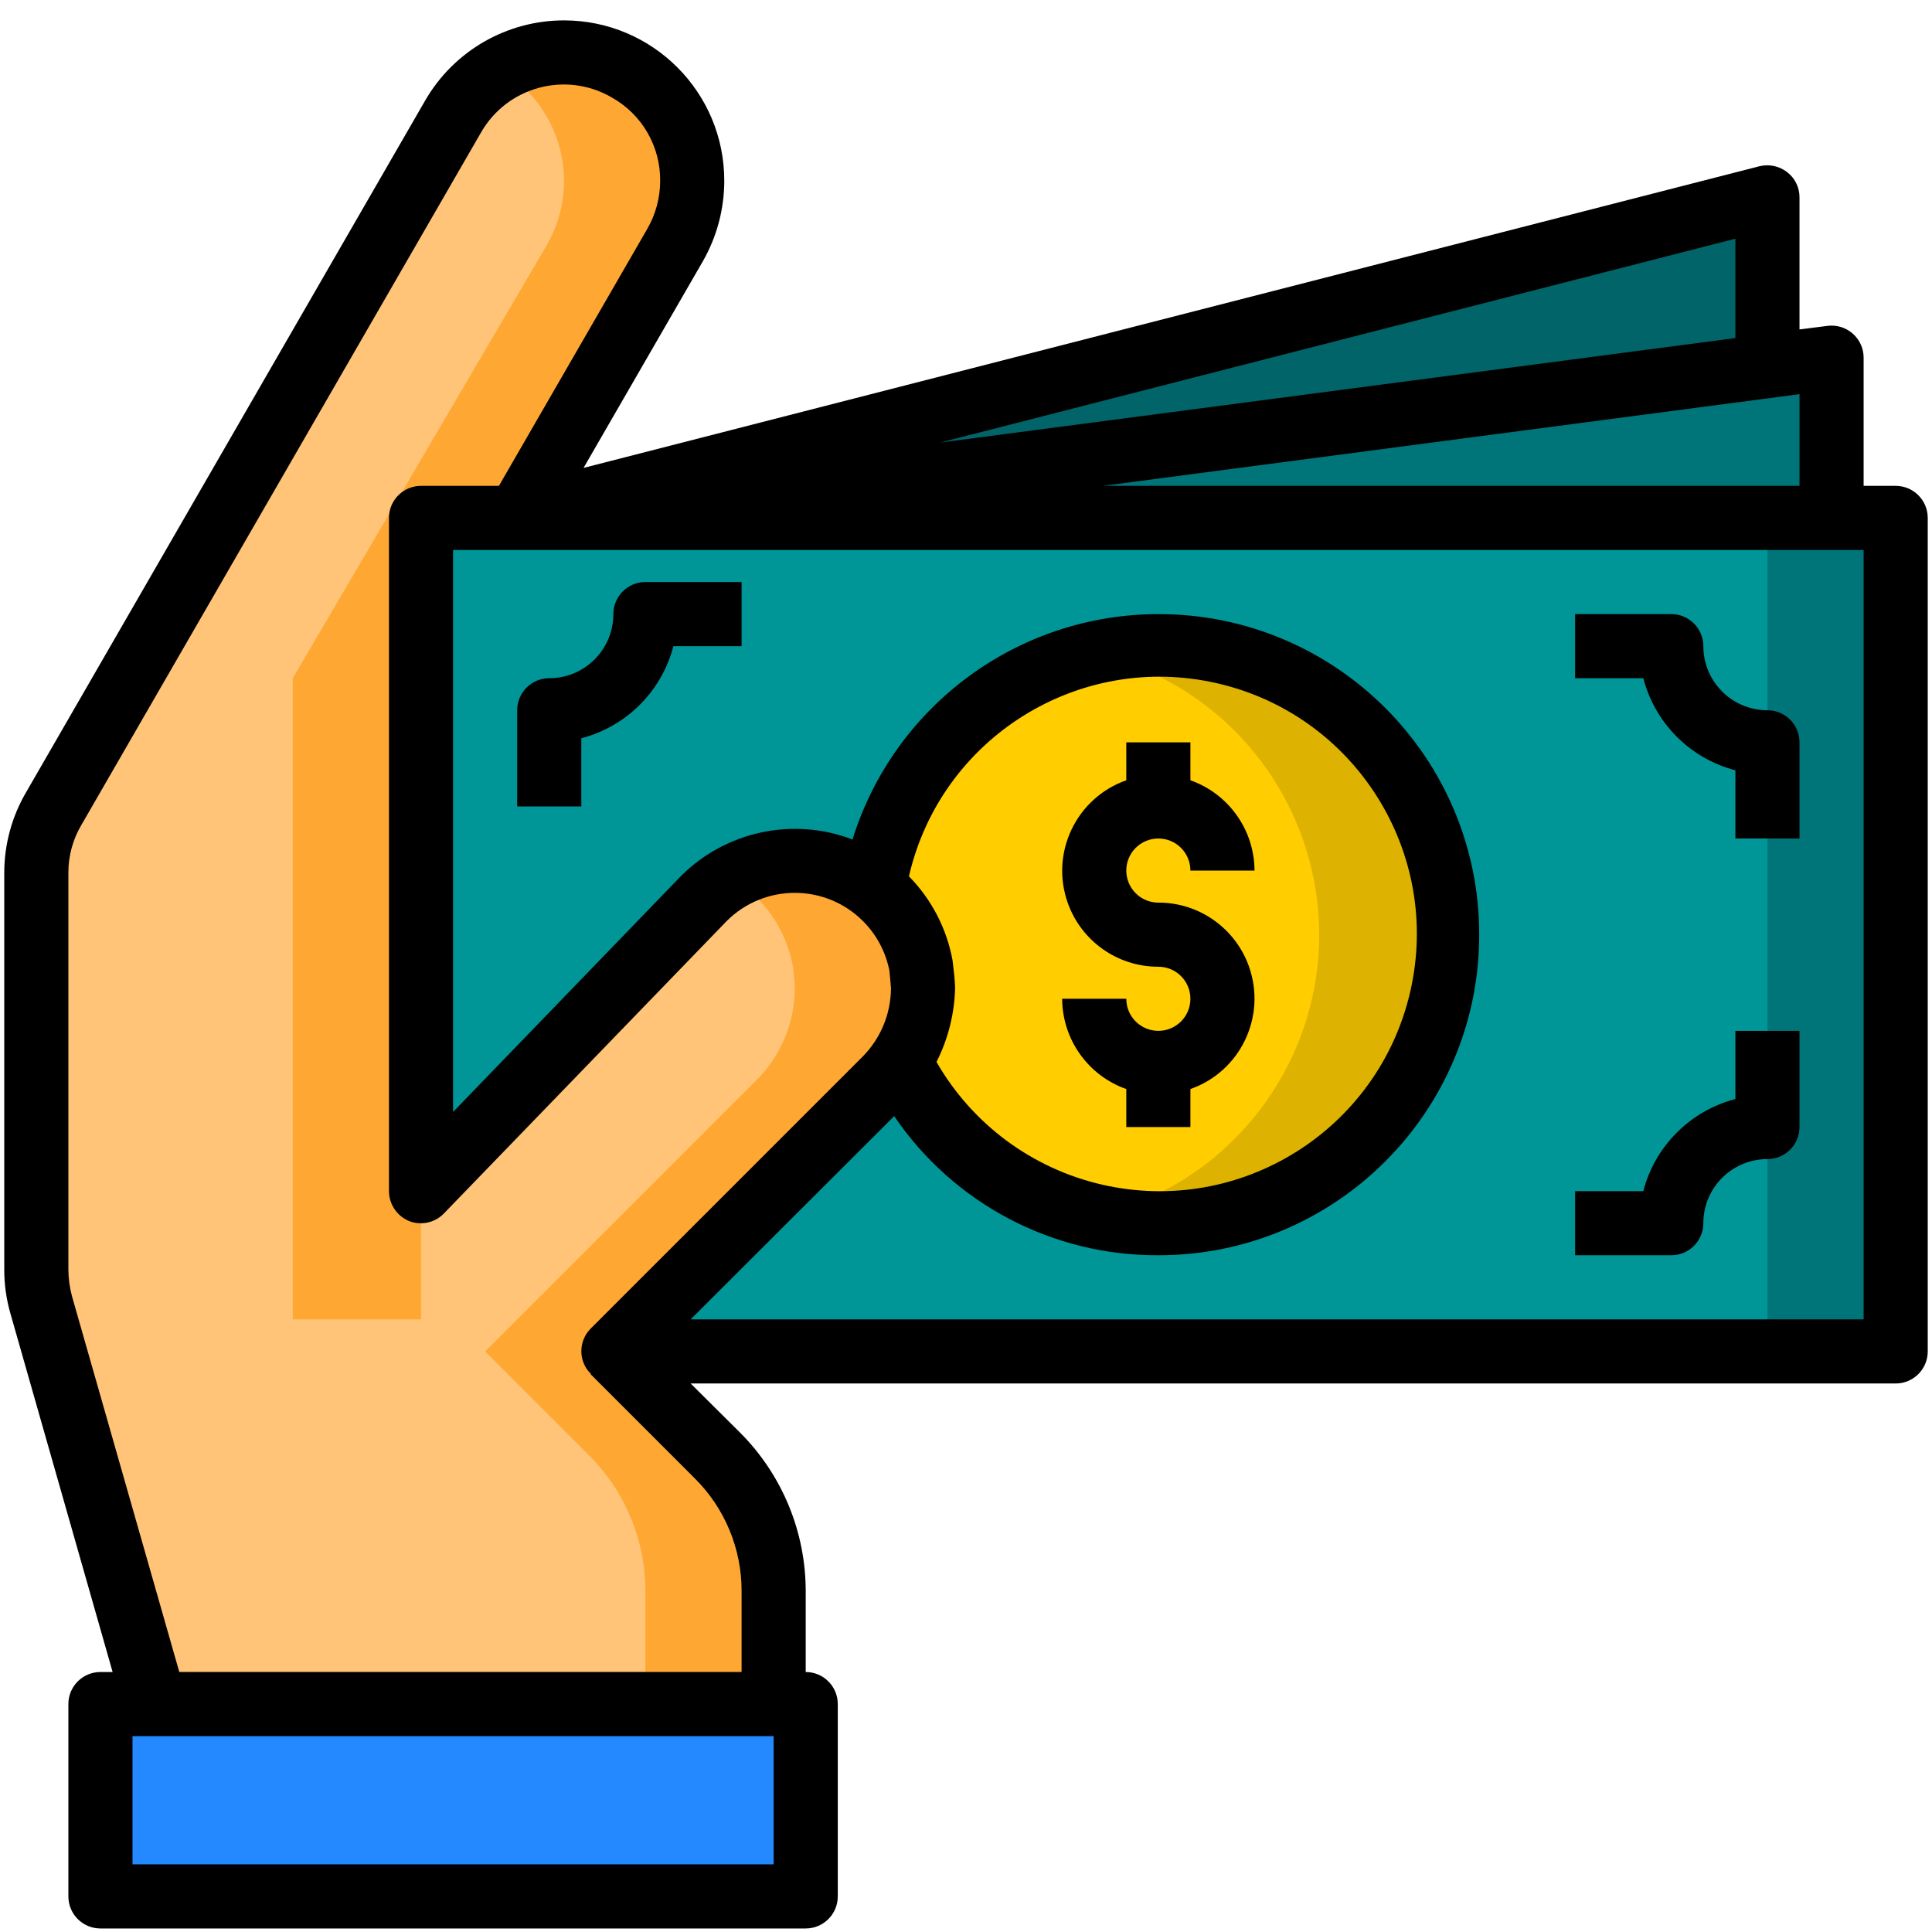
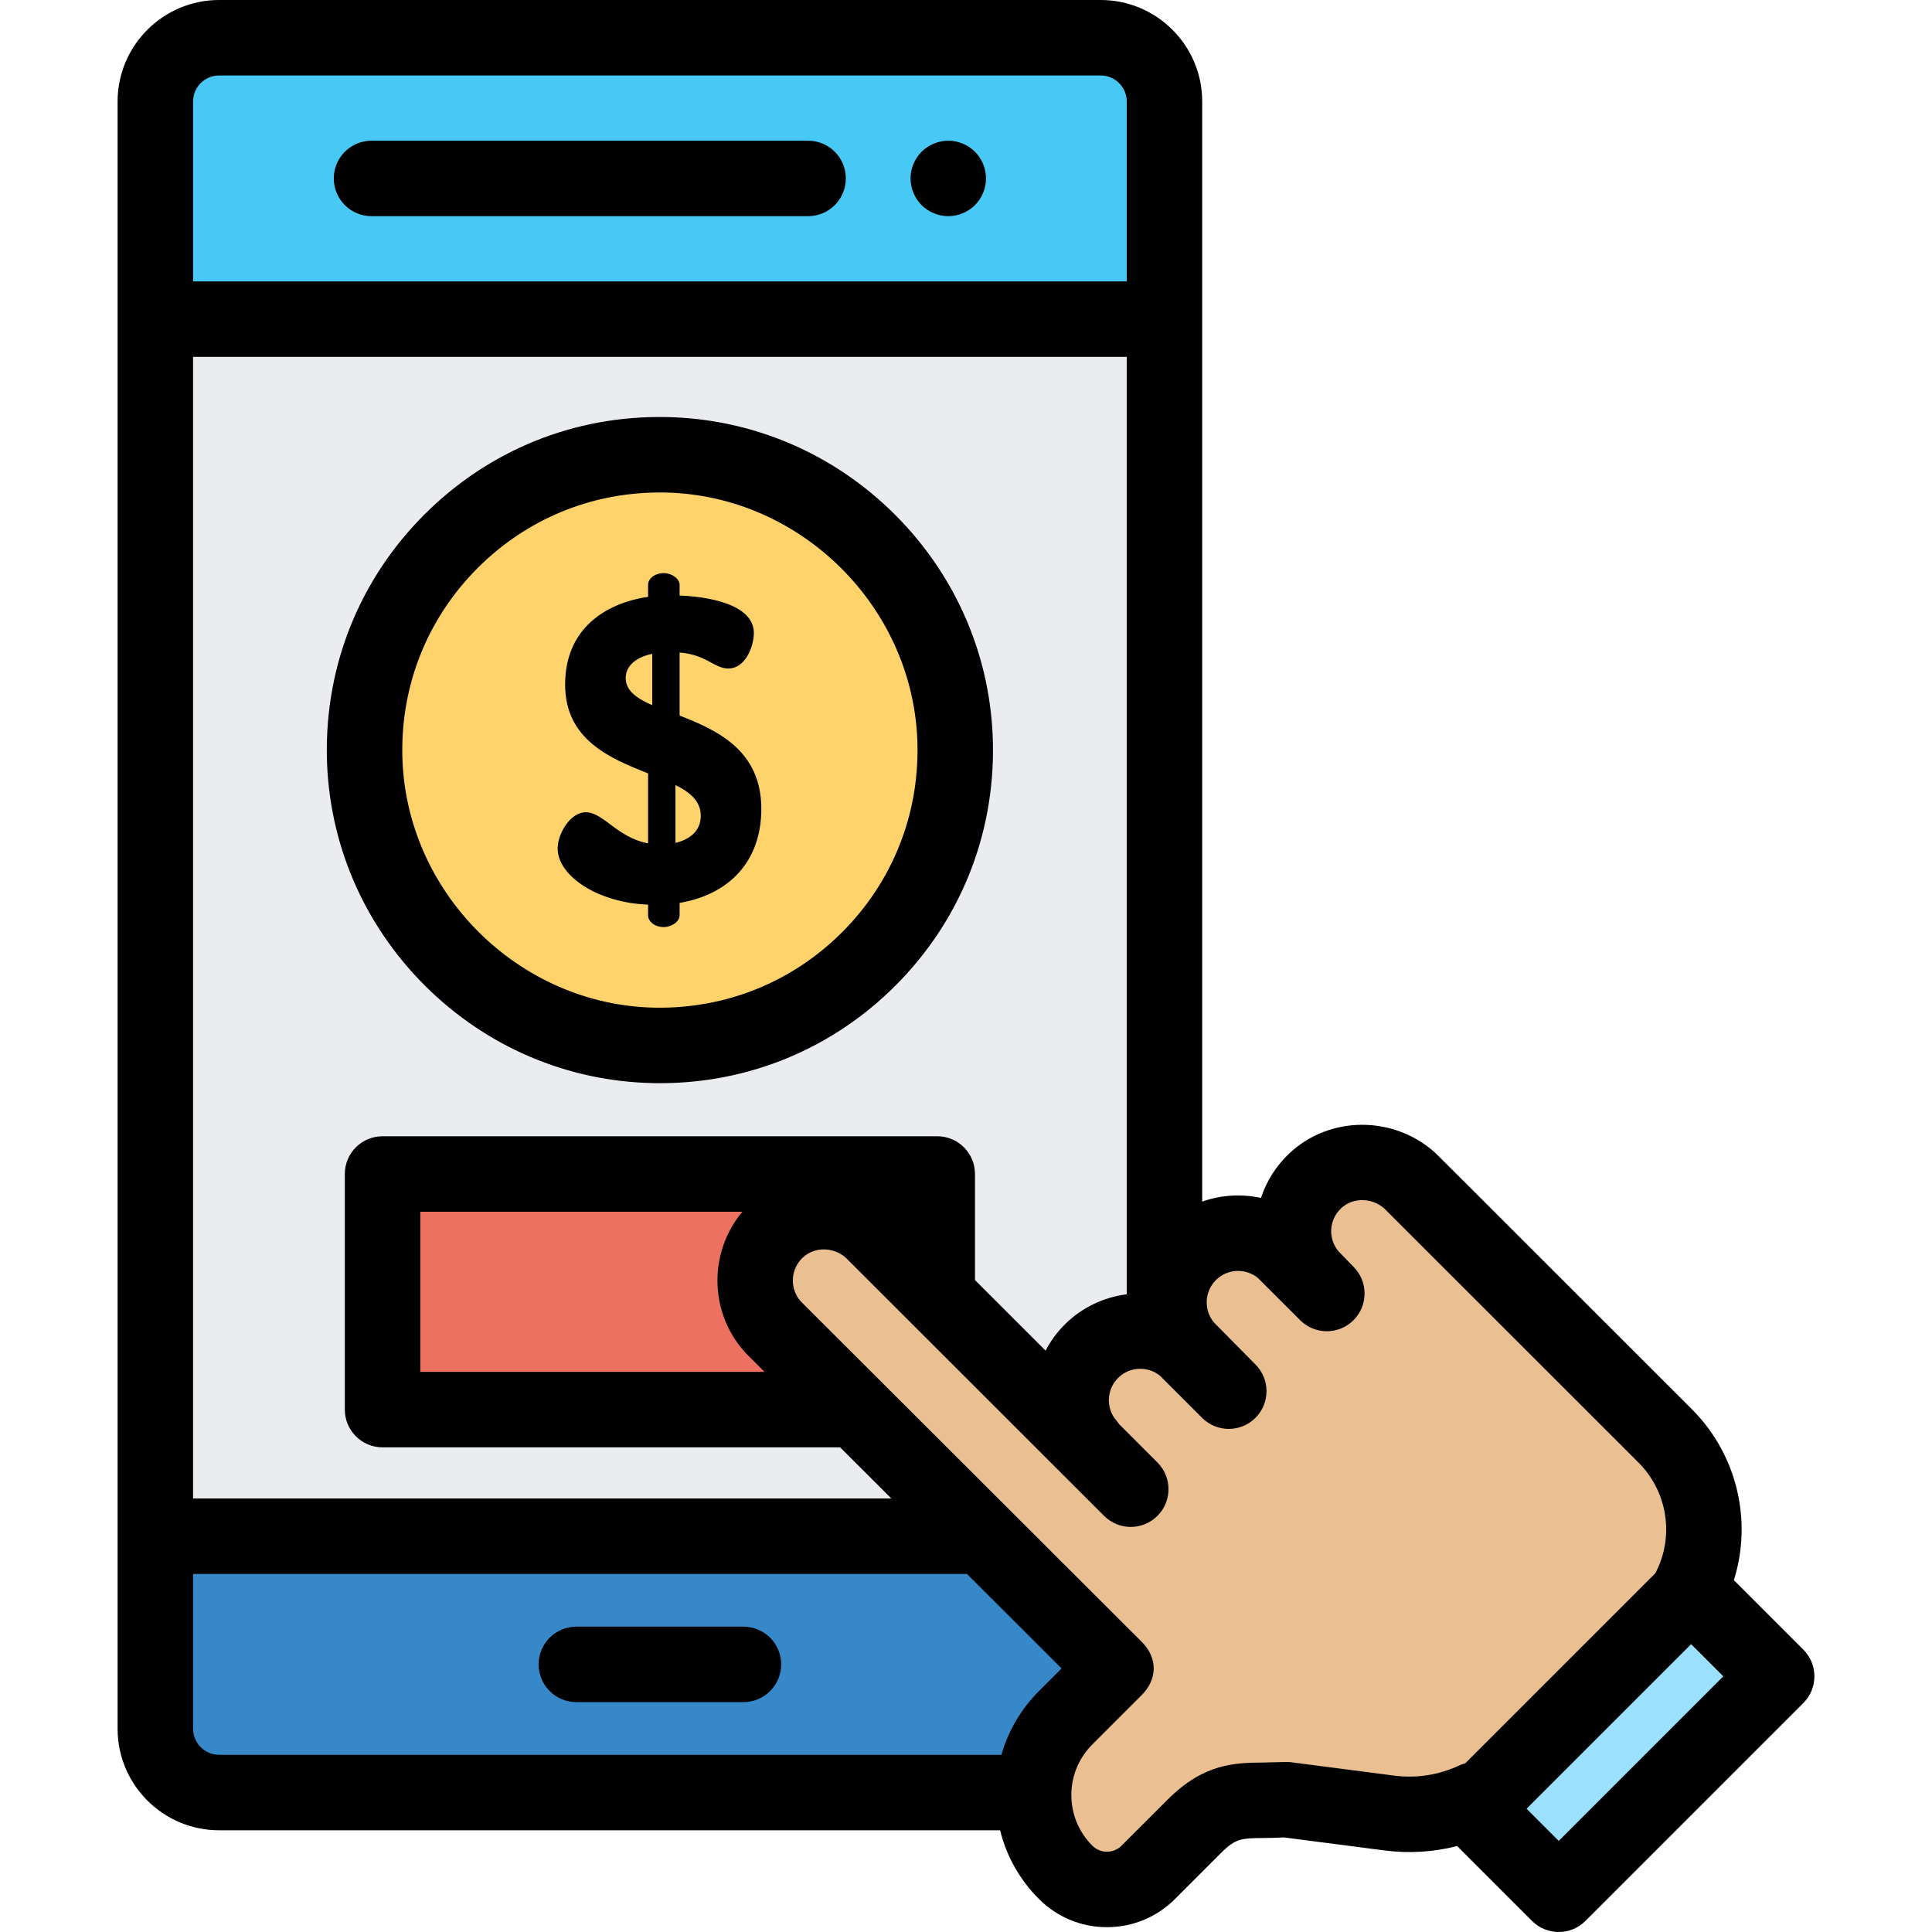
- <svg xmlns="http://www.w3.org/2000/svg" id="Capa_1" enable-background="new 41.64 164.945 512 512" height="512" viewBox="41.64 164.945 512 512" width="512">
-   <g id="financail-money-payment-pay-hand">
-     <g fill="#009698">
-       <path d="m153.213 302.198h390.802v220.888h-390.802z" />
-       <path d="m153.213 302.198h390.802v220.888h-390.802z" />
-       <path d="m153.213 302.198h390.802v220.888h-390.802z" />
-       <path d="m153.213 302.198h390.802v220.888h-390.802z" />
-     </g>
-     <path d="m527.025 259.72v42.478h-322.837l306.1-40.269z" fill="#007579" />
-     <path d="m510.032 259.72.256 2.209-306.1 40.269h-25.402l331.246-84.956z" fill="#006468" />
-     <path d="m348.614 336.181c42.228-.01 76.47 34.215 76.48 76.443s-34.215 76.47-76.443 76.479c-29.121.007-55.719-16.529-68.597-42.648 3.98-5.712 6.142-12.493 6.202-19.455-.085-2.039-.255-3.992-.51-5.947-1.255-6.843-4.541-13.148-9.43-18.096-.986-.975-2.037-1.883-3.144-2.719 6.074-36.941 38.003-64.053 75.442-64.057z" fill="#ffcd00" />
-     <path d="m425.076 412.643c0 42.229-34.234 76.461-76.462 76.461-5.686-.011-11.355-.637-16.905-1.869 41.178-9.36 66.97-50.329 57.611-91.507-6.515-28.658-28.877-51.046-57.527-57.592 5.513-1.302 11.157-1.958 16.821-1.955 42.227 0 76.462 34.233 76.462 76.462z" fill="#ddb200" />
-     <path d="m285.746 421.054c.255 1.955.425 3.908.51 5.947-.06 6.962-2.222 13.743-6.202 19.455-1.101 1.616-2.353 3.124-3.738 4.503l-72.128 72.128 27.526 27.526c9.589 9.567 14.97 22.562 14.953 36.106v29.819h-163.883l-30.244-105.855c-.846-3.043-1.274-6.188-1.274-9.346v-105.091c-.02-5.972 1.564-11.84 4.587-16.991l105.857-183.421c9.383-16.258 30.171-21.831 46.429-12.447 16.257 9.385 21.83 30.171 12.446 46.43l-41.799 72.382h-25.572v178.411l75.017-77.651c12.145-12.124 31.423-13.291 44.942-2.719 1.107.835 2.157 1.744 3.144 2.719 4.888 4.947 8.174 11.252 9.429 18.095z" fill="#ffc477" />
-     <path d="m286.256 427.001c-.06 6.962-2.222 13.743-6.202 19.455-1.101 1.616-2.353 3.124-3.738 4.503l-72.128 72.128 27.526 27.526c9.589 9.567 14.97 22.562 14.953 36.106v29.819h-33.983v-29.819c.018-13.545-5.363-26.539-14.952-36.106l-27.526-27.526 72.128-72.128c1.386-1.379 2.637-2.887 3.738-4.503 3.98-5.712 6.142-12.493 6.202-19.455-.085-2.039-.255-3.992-.51-5.947-1.255-6.843-4.541-13.148-9.431-18.096-.986-.975-2.036-1.883-3.143-2.719-1.229-.984-2.535-1.865-3.908-2.634 11.988-6.921 26.976-5.879 37.891 2.634 1.107.835 2.157 1.744 3.144 2.719 4.889 4.948 8.175 11.253 9.43 18.096.254 1.955.424 3.908.509 5.947z" fill="#ffa733" />
-     <path d="m255.162 616.539v50.974h-186.905v-50.974h14.527 163.882z" fill="#2488ff" />
-     <path d="m225.087 212.909c-.005 5.931-1.557 11.758-4.502 16.907l-43.664 72.382-16.137 5.832-7.57 36.647v169.914h-33.982v-169.914l67.371-114.861c9.317-16.264 3.734-37-12.489-46.387 16.254-9.385 37.038-3.815 46.421 12.438 2.99 5.182 4.561 11.06 4.552 17.042z" fill="#ffa733" />
-     <path d="m510.032 302.198h33.983v220.888h-33.983z" fill="#007579" />
-     <path d="m544.015 293.703h-8.495v-33.983c-.008-4.691-3.818-8.49-8.51-8.482-.364 0-.729.024-1.092.072l-7.391.934v-35.002c.014-2.634-1.214-5.12-3.313-6.711-2.076-1.592-4.765-2.154-7.305-1.529l-311.623 79.944 31.688-54.882c3.661-6.451 5.592-13.738 5.607-21.154.046-23.46-18.935-42.516-42.395-42.562-15.205-.029-29.266 8.07-36.87 21.237l-105.77 183.337c-3.783 6.47-5.777 13.83-5.777 21.324v105.092c-.012 3.937.531 7.854 1.614 11.64l27.102 95.066h-3.228c-4.692 0-8.496 3.804-8.496 8.495v50.975c0 4.692 3.804 8.496 8.496 8.496h186.905c4.692 0 8.496-3.804 8.496-8.496v-50.975c0-4.691-3.803-8.495-8.496-8.495v-21.324c.023-15.802-6.243-30.964-17.416-42.139l-13.083-12.998h319.353c4.691 0 8.495-3.804 8.495-8.496v-220.889c-.001-4.691-3.804-8.495-8.496-8.495zm-25.487-24.297v24.297h-184.61zm-16.991-41.205v26.337l-210.778 27.696zm-254.871 430.817h-169.914v-33.983h169.914zm-50.294-132.703c.421 1.03 1.059 1.957 1.869 2.719l-.085.085 27.526 27.526c8.037 7.938 12.539 18.778 12.489 30.074v21.324h-149.015l-28.46-99.654c-.608-2.302-.922-4.671-.935-7.052v-105.091c-.014-4.485 1.19-8.889 3.483-12.743l105.856-183.422c6.922-12.121 22.36-16.337 34.482-9.414.089.051.178.102.266.153 7.957 4.49 12.839 12.954 12.744 22.089-.01 4.444-1.182 8.807-3.398 12.658l-39.335 68.136h-20.645c-4.692 0-8.496 3.803-8.496 8.495v178.411c.02 3.449 2.09 6.556 5.267 7.9 3.238 1.306 6.945.496 9.346-2.038l74.932-77.482c10.006-9.947 26.181-9.899 36.128.107 3.552 3.573 5.968 8.118 6.945 13.061.17 1.699.34 3.398.425 4.758-.065 6.745-2.745 13.202-7.477 18.011l-72.128 72.129c-2.411 2.444-3.115 6.096-1.784 9.26zm339.148-11.723h-310.858l53.948-53.863c15.736 23.185 41.984 37.01 70.004 36.872 46.922.041 84.991-37.962 85.032-84.883.041-46.92-37.963-84.99-84.883-85.031-37.228-.033-70.141 24.176-81.198 59.725-15.736-6.006-33.531-2.214-45.452 9.685l-60.404 62.528v-148.93h373.811zm-241.448-95.153c-1.537-8.409-5.562-16.163-11.554-22.258 8.434-36.688 45.013-59.591 81.7-51.157 36.685 8.434 59.59 45.011 51.156 81.7-8.435 36.688-45.013 59.591-81.7 51.157-18.507-4.255-34.4-16.038-43.85-32.51 3.101-6.117 4.785-12.854 4.927-19.71-.084-2.293-.339-4.503-.679-7.222z" />
-     <path d="m348.614 438.13c-4.692 0-8.495-3.803-8.495-8.495h-16.991c.045 10.762 6.844 20.337 16.991 23.924v10.06h16.992v-10.06c13.245-4.666 20.201-19.186 15.534-32.432-3.589-10.191-13.227-17-24.031-16.979-4.692 0-8.495-3.804-8.495-8.495 0-4.693 3.803-8.497 8.495-8.497 4.693 0 8.497 3.804 8.497 8.497h16.99c-.045-10.763-6.845-20.337-16.99-23.924v-10.059h-16.992v10.059c-13.246 4.665-20.202 19.185-15.535 32.431 3.589 10.19 13.227 17 24.03 16.979 4.693 0 8.497 3.804 8.497 8.496s-3.804 8.495-8.497 8.495z" />
-     <path d="m195.692 360.59c11.957-3.113 21.294-12.451 24.408-24.408h18.07v-16.992h-25.487c-4.692 0-8.496 3.803-8.496 8.496 0 9.384-7.607 16.991-16.992 16.991-4.692 0-8.496 3.804-8.496 8.496v25.487h16.992v-18.07z" />
-     <path d="m501.537 369.085v18.07h16.991v-25.486c0-4.693-3.804-8.496-8.496-8.496-9.383 0-16.99-7.607-16.99-16.992 0-4.692-3.805-8.495-8.497-8.495h-25.485v16.991h18.069c3.113 11.958 12.45 21.295 24.408 24.408z" />
-     <path d="m493.042 489.104c0-9.384 7.607-16.991 16.99-16.991 4.692 0 8.496-3.804 8.496-8.495v-25.488h-16.991v18.071c-11.958 3.112-21.295 12.451-24.408 24.408h-18.069v16.991h25.485c4.692 0 8.497-3.804 8.497-8.496z" />
-   </g>
+ <svg xmlns="http://www.w3.org/2000/svg" version="1.1" id="Capa_1" x="0px" y="0px" viewBox="0 0 511.999 511.999" style="enable-background:new 0 0 511.999 511.999;" xml:space="preserve">
+   <path style="fill:#3688C8;" d="M295.482,442.15l-35.095-35.039H41.164v51.034c0,9.334,7.567,16.901,16.901,16.901h215.862" />
+   <polyline style="fill:#EAECF0;" points="308.596,353.893 308.596,84.577 41.164,84.577 41.164,407.11 260.387,407.11 " />
+   <polyline style="fill:#ED7161;" points="248.38,342.378 248.38,311.119 101.38,311.119 101.38,373.561 225.785,373.561 " />
+   <path style="fill:#EAC092;" d="M446.752,422.99c7.868-13.419,6.048-30.953-5.465-42.466c0,0-67.407-67.395-67.647-67.611  c-7.105-6.398-18.101-6.589-25.116,0.042c-7.189,6.805-7.633,17.945-1.307,25.266l-7.162-6.982  c-3.423-2.956-7.681-4.431-11.944-4.437c-4.695,0.006-9.383,1.793-12.963,5.372c-6.835,6.835-7.147,17.711-0.935,24.906l-0.09,0.09  c-7.195-6.212-18.071-5.9-24.9,0.929c-6.835,6.835-7.147,17.712-0.935,24.906l-0.09,0.09c-0.126-0.114-0.264-0.204-0.396-0.312  c0,0-56.6-56.588-56.846-56.81c-7.099-6.404-18.089-6.589-25.104,0.042c-7.369,6.961-7.651,18.479-0.857,25.776  c0.018,0.03,0.042,0.054,0.066,0.078l90.422,90.279L282.4,455.231c-11.308,11.308-11.308,29.643,0,40.951  c3.022,3.022,6.991,4.545,10.954,4.539c3.957,0,7.926-1.511,10.948-4.533l12.232-12.231c8.592-8.592,14.287-6.324,24.04-7.064  l27.639,3.582c7.83,1.015,15.675-0.261,22.657-3.515l0.956,0.956L446.752,422.99L446.752,422.99z" />
+   <rect x="414.6" y="420.957" transform="matrix(0.7071 0.7071 -0.7071 0.7071 452.6683 -169.2442)" style="fill:#9BE0FF;" width="32.06" height="81.679" />
+   <path style="fill:#48C8F5;" d="M308.596,84.577H41.164V26.901C41.164,17.567,48.731,10,58.065,10h233.63  c9.334,0,16.901,7.567,16.901,16.901V84.577z" />
+   <path d="M477.907,437.175l-18.412-18.412c4.931-15.721,0.905-33.267-11.138-45.31c-67.592-67.58-67.765-67.735-68.026-67.971  c-11.045-9.945-28.034-9.854-38.682,0.211c-3.554,3.364-6.054,7.427-7.479,11.771c-1.979-0.434-4.014-0.658-6.072-0.661  c-3.29,0.004-6.493,0.564-9.502,1.634V26.9c0-14.833-12.068-26.9-26.901-26.9H58.065C43.232,0,31.164,12.067,31.164,26.9v431.244  c0,14.833,12.068,26.9,26.901,26.9H265.04c1.674,6.835,5.186,13.105,10.289,18.207c4.817,4.817,11.208,7.469,17.987,7.469h0.039  c6.809,0,13.208-2.649,18.02-7.461l12.231-12.232c3.86-3.86,5.432-3.876,11.279-3.938c1.605-0.017,3.392-0.035,5.38-0.154  l26.663,3.456c6.465,0.837,12.982,0.431,19.233-1.171l19.85,19.85c1.953,1.952,4.512,2.929,7.071,2.929  c2.559,0,5.119-0.977,7.071-2.929l57.754-57.754C481.812,447.412,481.812,441.08,477.907,437.175z M282.152,351.029  c-2.078,2.077-3.767,4.411-5.064,6.905c-7.621-7.619-13.76-13.756-18.708-18.701v-28.114c0-5.522-4.477-10-10-10h-147  c-5.523,0-10,4.478-10,10v62.442c0,5.523,4.477,10,10,10h121.267l13.57,13.549H51.164V94.577h247.432v248.421  C292.556,343.762,286.73,346.451,282.152,351.029z M197.439,358.351c0.152,0.177,0.311,0.35,0.479,0.52  c0.025,0.026,0.051,0.052,0.077,0.078l4.621,4.613H111.38V321.12h85.366C187.76,331.813,187.872,347.82,197.439,358.351z   M51.164,26.9c0-3.805,3.096-6.9,6.901-6.9h233.63c3.805,0,6.901,3.096,6.901,6.9v47.677H51.164V26.9z M51.164,458.145V417.11  H256.25l25.085,25.045l-6.005,6.005c-4.772,4.772-8.153,10.564-9.94,16.885H58.065C54.26,465.045,51.164,461.949,51.164,458.145z   M369.499,470.558l-27.64-3.582c-0.676-0.088-5.528,0.099-7.186,0.115c-7.302,0.077-15.579,0.165-25.21,9.795l-12.232,12.231  c-1.034,1.034-2.411,1.604-3.892,1.604h-0.008c-1.451,0-2.822-0.571-3.86-1.61c-3.58-3.58-5.552-8.34-5.552-13.403  c0-0.134,0.002-0.268,0.004-0.402c0-0.003,0-0.006,0-0.009c0.104-4.91,2.064-9.51,5.548-12.993l13.082-13.082  c4.068-4.068,4.434-9.708-0.006-14.148l-90.194-90.049c-0.013-0.015-0.027-0.029-0.04-0.044c-3.089-3.318-2.907-8.564,0.407-11.695  c3.082-2.913,8.055-2.902,11.398-0.007c2.775,2.758,68.475,68.439,68.475,68.439c1.953,1.952,4.512,2.929,7.071,2.929  c2.559,0,5.119-0.977,7.071-2.929c3.905-3.905,3.906-10.237,0-14.143l-10.154-10.155c-0.22-0.326-0.462-0.643-0.725-0.948  c-2.822-3.269-2.63-8.232,0.438-11.3c3.01-3.011,7.851-3.246,11.121-0.577l11.15,11.15c1.953,1.952,4.512,2.929,7.071,2.929  c2.559,0,5.119-0.977,7.071-2.929c3.905-3.905,3.905-10.237,0-14.143c0,0-10.745-10.848-10.924-11.056  c-2.823-3.27-2.631-8.233,0.436-11.301c1.573-1.573,3.67-2.44,5.879-2.443c1.92,0.003,3.77,0.657,5.236,1.85l11.219,11.21  c1.953,1.952,4.512,2.929,7.071,2.929c2.559,0,5.119-0.976,7.071-2.929c3.905-3.905,3.905-10.237,0-14.143  c0,0-3.737-3.835-3.911-4.036c-2.901-3.357-2.631-8.394,0.61-11.462c3.079-2.91,8.056-2.9,11.412-0.003  c3.095,3.077,45.107,45.077,67.41,67.376c7.774,7.774,9.542,19.669,4.481,29.309l-50.392,50.391  c-0.563,0.149-1.119,0.349-1.66,0.602C381.282,470.397,375.354,471.316,369.499,470.558z M413.082,487.857l-8.527-8.527  l43.612-43.612l8.527,8.527L413.082,487.857z" />
+   <path d="M197.018,451.078h-44.277c-5.523,0-10-4.478-10-10s4.477-10,10-10h44.277c5.523,0,10,4.478,10,10  C207.018,446.601,202.541,451.078,197.018,451.078z" />
+   <path d="M251.3,57.29c-0.65,0-1.31-0.07-1.95-0.2s-1.27-0.32-1.87-0.57c-0.61-0.25-1.19-0.56-1.73-0.92  c-0.55-0.359-1.06-0.78-1.52-1.24c-0.46-0.46-0.88-0.97-1.24-1.52c-0.36-0.54-0.67-1.12-0.92-1.73c-0.25-0.6-0.44-1.229-0.57-1.869  c-0.13-0.641-0.2-1.301-0.2-1.95c0-0.65,0.07-1.311,0.2-1.96c0.13-0.63,0.32-1.261,0.57-1.87c0.25-0.601,0.56-1.18,0.92-1.72  c0.36-0.551,0.78-1.061,1.24-1.521c2.32-2.32,5.77-3.39,9.02-2.74c0.64,0.13,1.27,0.32,1.87,0.57c0.61,0.25,1.191,0.56,1.73,0.92  c0.55,0.37,1.06,0.79,1.52,1.25s0.88,0.97,1.24,1.521c0.36,0.54,0.67,1.119,0.92,1.72c0.25,0.609,0.45,1.24,0.57,1.87  c0.13,0.649,0.2,1.309,0.2,1.96c0,2.63-1.07,5.21-2.93,7.069c-0.46,0.46-0.97,0.881-1.52,1.24c-0.539,0.36-1.12,0.67-1.73,0.92  c-0.6,0.25-1.23,0.44-1.87,0.57C252.61,57.22,251.95,57.29,251.3,57.29z" />
+   <path d="M214.151,57.289H98.46c-5.523,0-10-4.478-10-10s4.477-10,10-10h115.692c5.523,0,10,4.478,10,10  C224.151,52.812,219.674,57.289,214.151,57.289z" />
+   <path style="fill:#FFD36C;" d="M253.138,197.296c0.823,44.404-35.339,80.567-79.744,79.744  c-41.848-0.776-75.996-34.923-76.772-76.772c-0.824-44.405,35.339-80.568,79.744-79.744  C218.214,121.3,252.362,155.448,253.138,197.296z" />
+   <path d="M174.904,287.054c-0.565,0-1.129-0.005-1.695-0.016c-22.84-0.423-44.388-9.625-60.674-25.91  c-16.286-16.286-25.488-37.834-25.912-60.674c-0.449-24.218,8.728-46.979,25.839-64.09c17.111-17.112,39.85-26.313,64.089-25.839  c22.84,0.424,44.388,9.626,60.674,25.911s25.488,37.833,25.911,60.674l0,0c0.449,24.217-8.726,46.978-25.838,64.089  C220.586,277.911,198.486,287.054,174.904,287.054z M174.868,130.51c-18.245,0-35.338,7.07-48.264,19.996  c-13.234,13.234-20.332,30.842-19.984,49.577c0.672,36.25,30.711,66.287,66.96,66.959c18.739,0.317,36.341-6.75,49.576-19.984  c13.234-13.234,20.331-30.841,19.984-49.576l0,0c-0.672-36.249-30.709-66.287-66.959-66.96  C175.744,130.514,175.304,130.51,174.868,130.51z" />
+   <path d="M171.749,239.735c-13.19-0.457-23.964-7.55-23.964-14.871c0-3.89,3.298-9.609,7.476-9.609c4.616,0,8.354,6.749,16.488,8.236  v-18.532c-10.113-4.003-21.984-8.922-21.984-23.564c0-14.528,10.333-21.507,21.984-23.223v-3.203c0-1.602,1.759-3.089,4.177-3.089  c2.089,0,4.178,1.487,4.178,3.089v2.86c6.815,0.229,19.677,2.059,19.677,9.952c0,3.089-1.979,9.38-6.816,9.38  c-3.628,0-5.717-3.66-12.861-4.232v16.702c10.003,3.889,21.655,9.266,21.655,24.709c0,14.184-8.794,22.765-21.655,24.938v3.317  c0,1.602-2.089,3.089-4.178,3.089c-2.418,0-4.177-1.487-4.177-3.089L171.749,239.735L171.749,239.735z M172.849,186.885v-13.612  c-4.947,1.029-7.035,3.66-7.035,6.405C165.814,182.995,168.671,185.054,172.849,186.885z M179.004,208.048v15.329  c3.737-0.915,6.706-3.089,6.706-7.207C185.71,212.395,182.961,209.993,179.004,208.048z" />
+   <g>
+ </g>
+   <g>
+ </g>
+   <g>
+ </g>
+   <g>
+ </g>
+   <g>
+ </g>
+   <g>
+ </g>
+   <g>
+ </g>
+   <g>
+ </g>
+   <g>
+ </g>
+   <g>
+ </g>
+   <g>
+ </g>
+   <g>
+ </g>
+   <g>
+ </g>
+   <g>
+ </g>
+   <g>
+ </g>
</svg>
